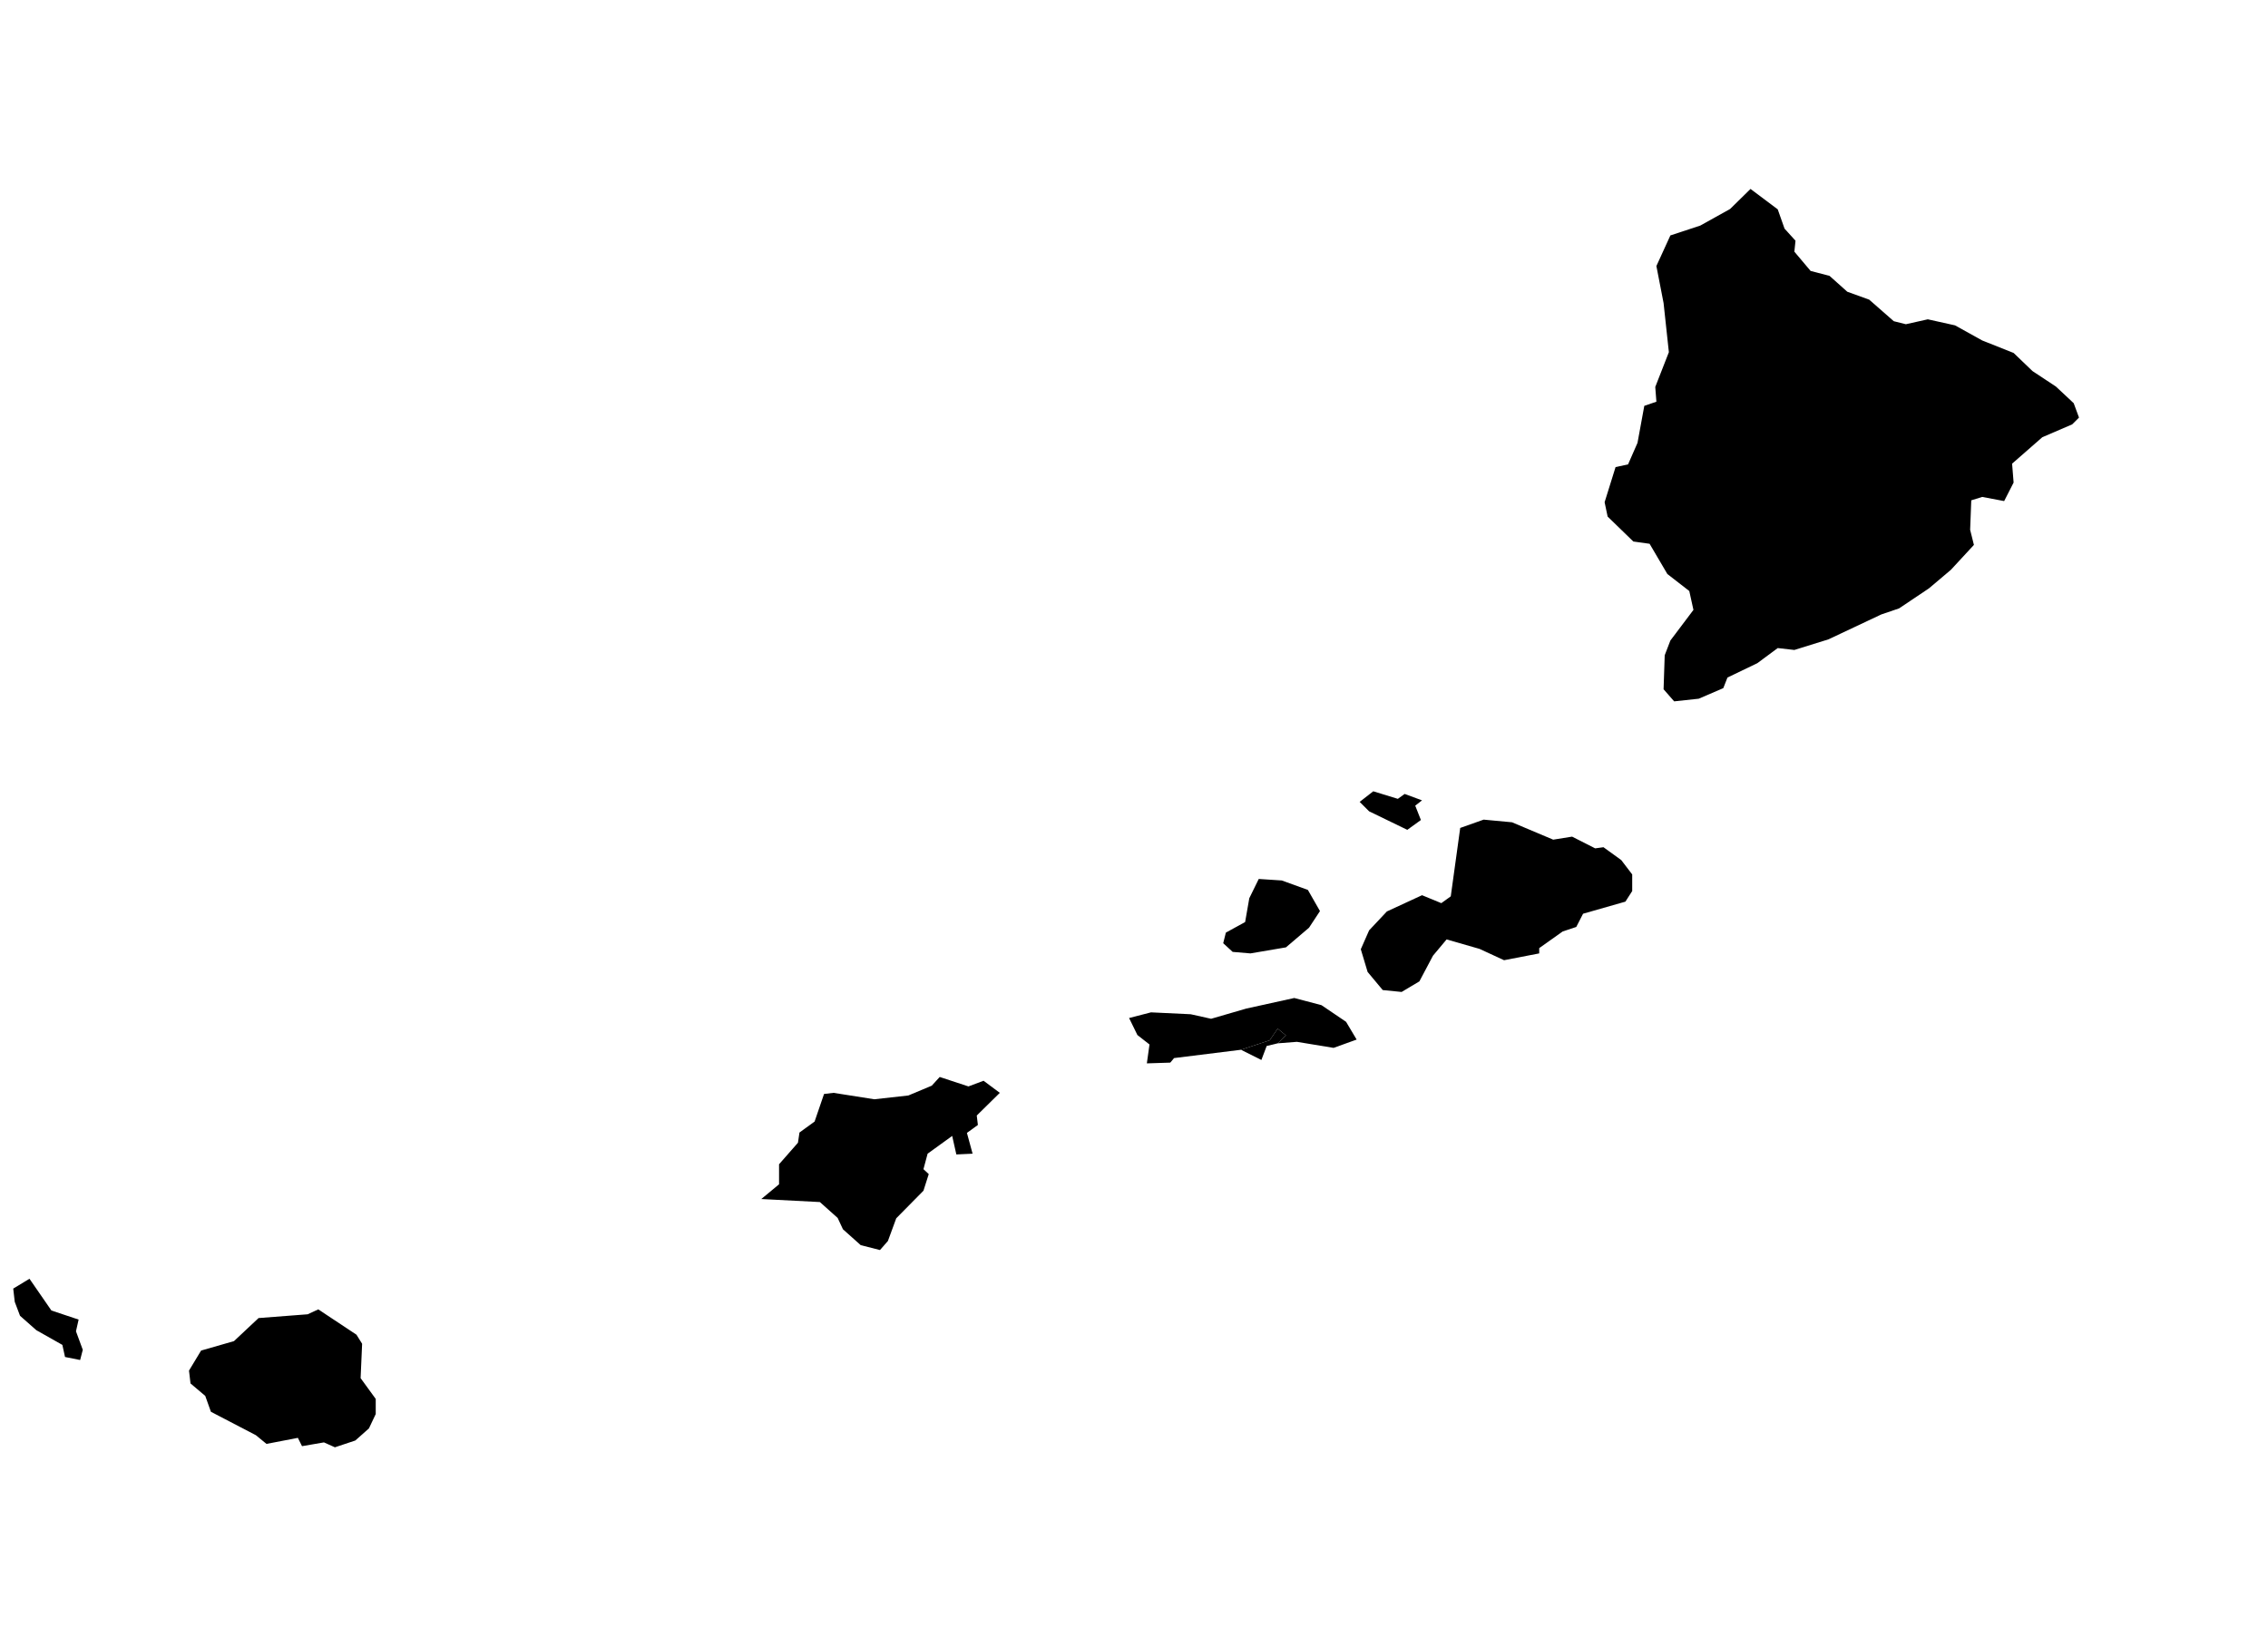
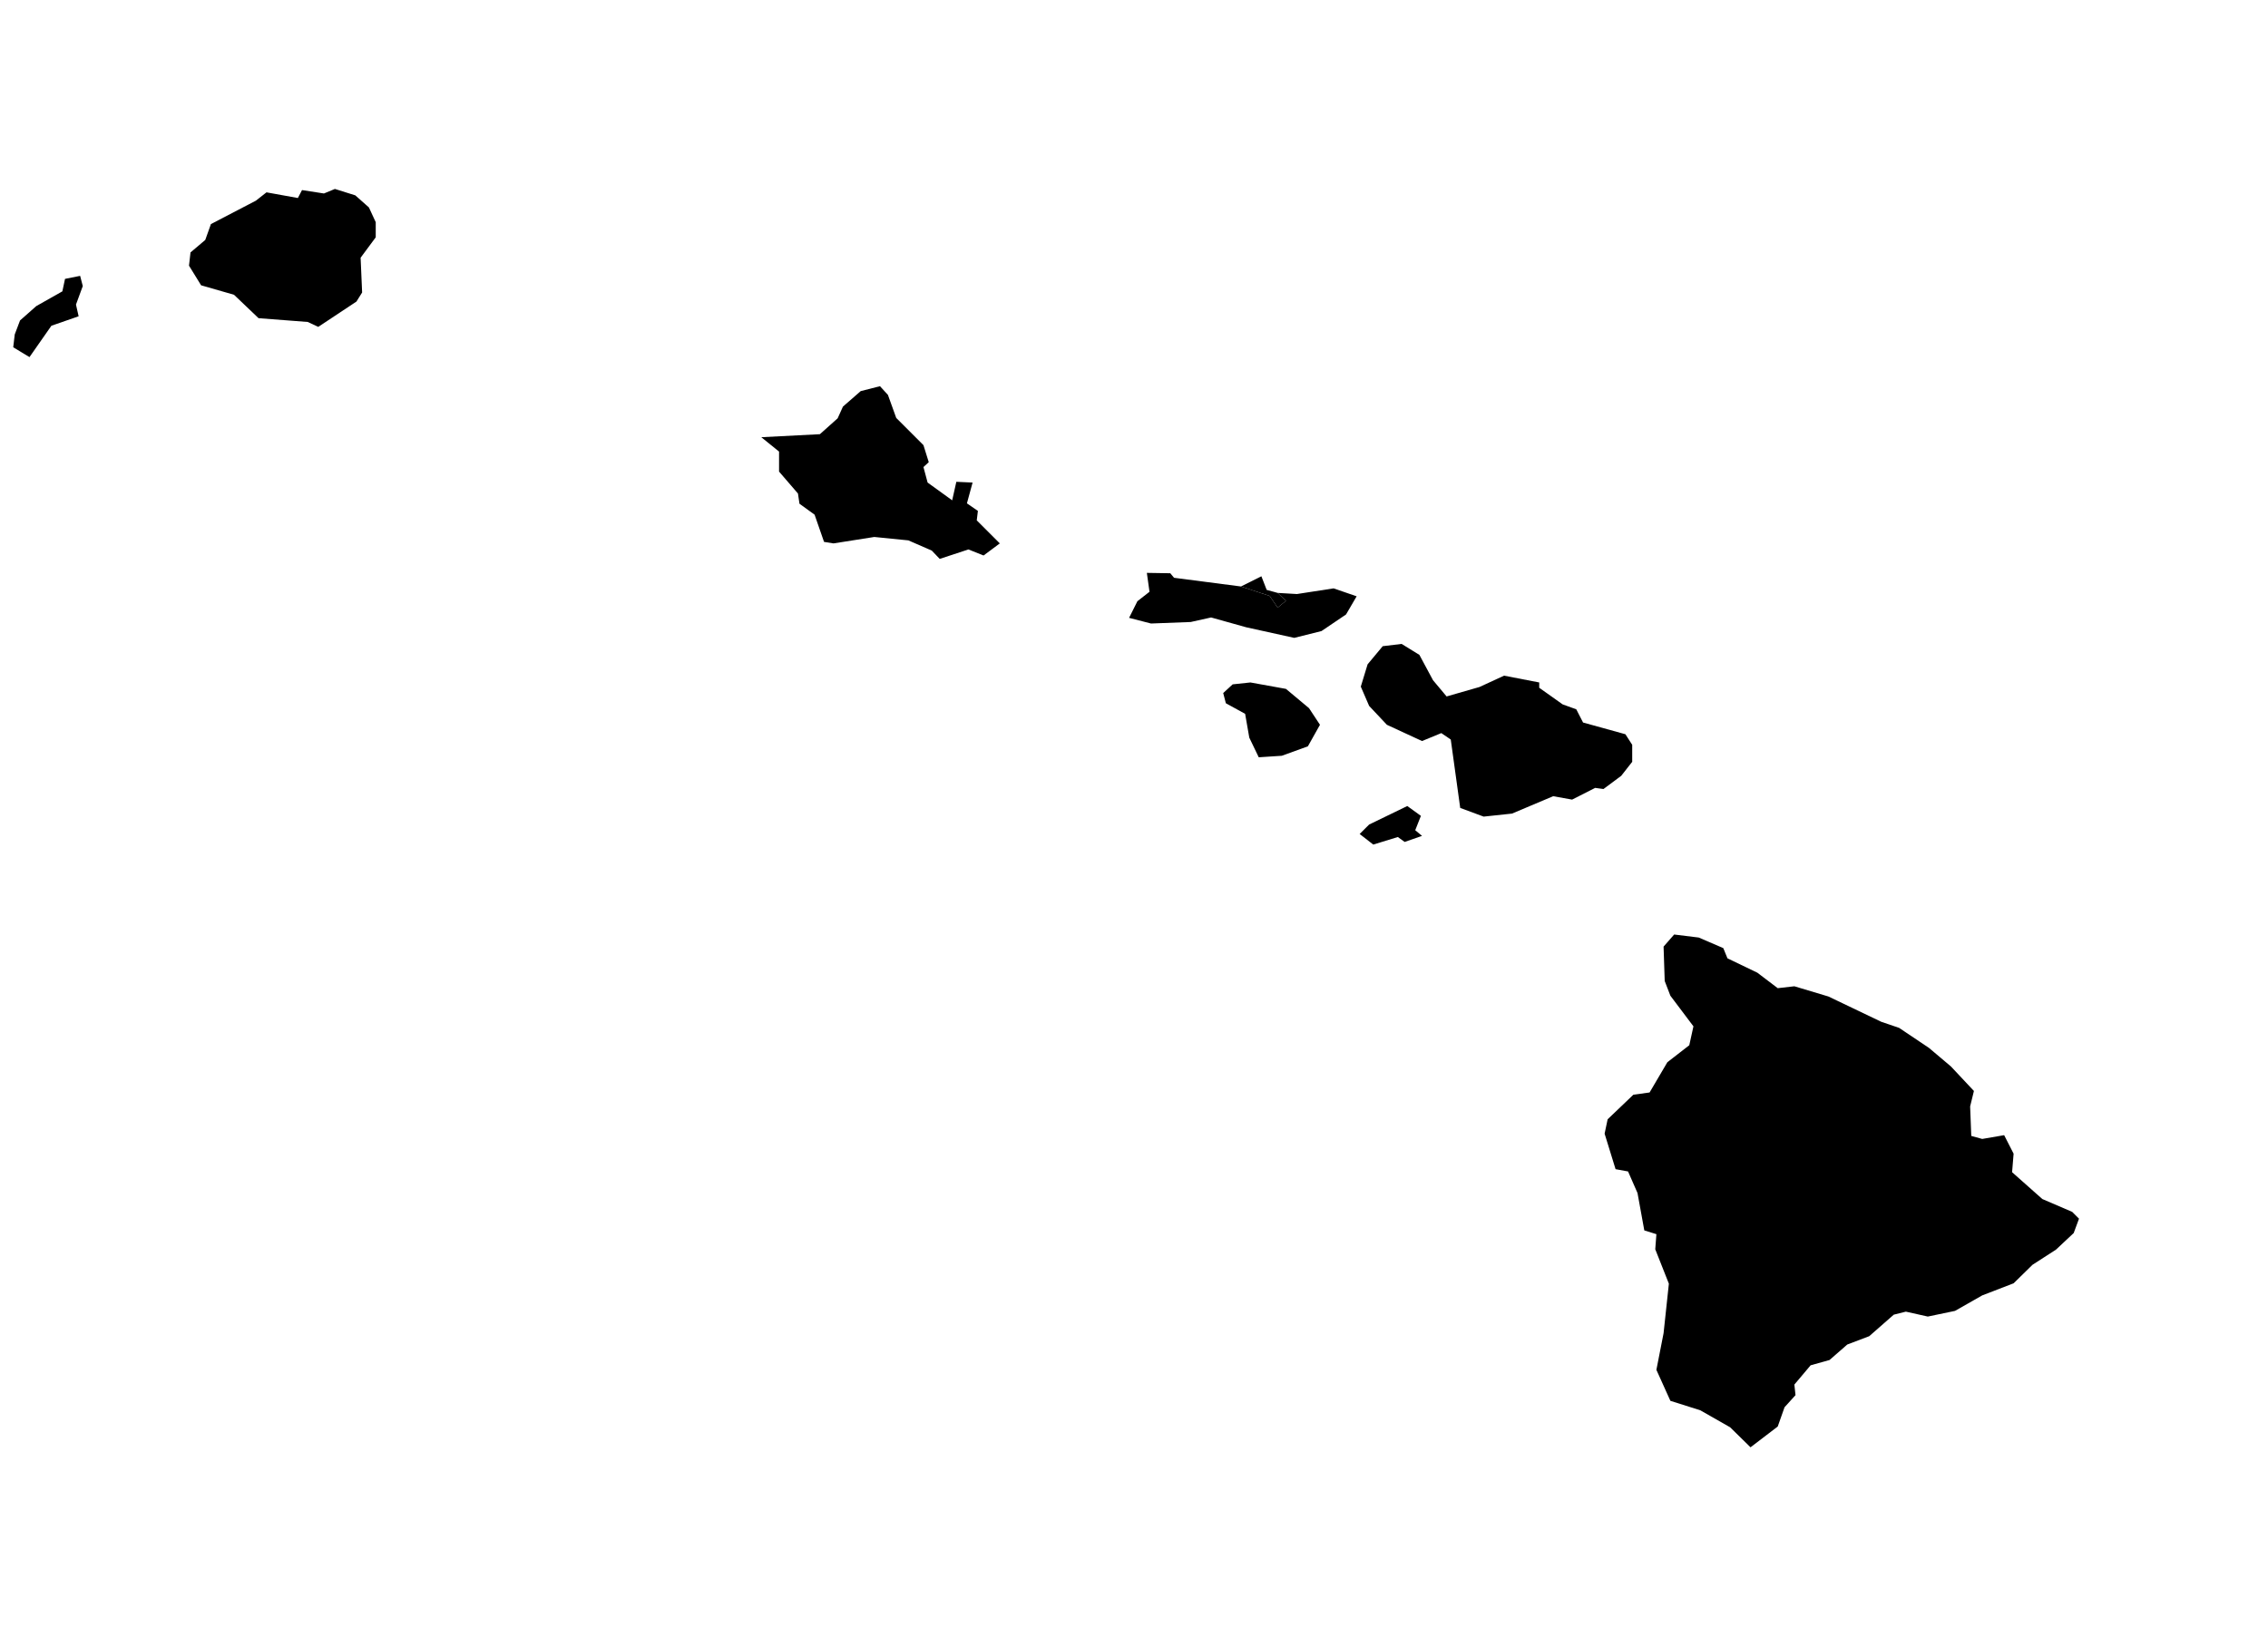
<svg xmlns="http://www.w3.org/2000/svg" viewBox="0 0 600 433" id="wtc-state-map-HI" role="img" aria-label="hi county map">
  <g class="wtc-counties">
-     <path class="wtc-county" id="wtc-county-hawaii" data-county="Hawaii" d="M424.5,132.9L427.4,123.6L430.7,122.9L433.2,117.2L435.0,107.4L438.2,106.3L437.9,102.4L441.5,93.2L440.1,80.2L438.2,70.4L441.9,62.3L449.8,59.7L457.7,55.3L463.1,50.0L470.3,55.4L472.1,60.5L475.0,63.7L474.7,66.6L479.0,71.7L484.0,73.0L488.7,77.2L494.5,79.3L501.0,85.0L504.2,85.8L510.0,84.5L517.2,86.1L524.4,90.1L532.7,93.4L537.7,98.2L543.9,102.3L548.6,106.7L550.0,110.5L548.2,112.3L540.3,115.7L532.3,122.7L532.7,127.7L530.2,132.6L524.4,131.5L521.5,132.4L521.2,140.2L522.2,144.2L516.1,150.8L510.3,155.7L502.4,161.0L497.7,162.6L483.7,169.2L474.7,172.0L470.3,171.5L464.9,175.5L457.0,179.3L455.9,182.1L449.4,184.9L442.9,185.6L440.1,182.4L440.4,173.4L441.9,169.5L448.0,161.4L446.9,156.4L441.1,151.9L436.4,143.9L432.1,143.3L425.3,136.7L424.5,132.9Z" />
-     <path class="wtc-county" id="wtc-county-honolulu" data-county="Honolulu" d="M201.4,317.3L206.1,313.4L206.1,308.1L211.1,302.4L211.5,299.7L215.5,296.8L218.0,289.5L220.5,289.2L231.3,290.9L240.3,289.9L246.5,287.3L248.6,285.0L256.2,287.5L260.2,286.0L264.5,289.2L258.4,295.2L258.7,297.7L255.8,299.8L257.3,305.3L253.0,305.5L251.9,300.6L245.4,305.3L244.3,309.4L245.7,310.7L244.3,315.1L237.1,322.4L234.9,328.4L232.8,330.8L227.7,329.5L223.0,325.3L221.6,322.3L216.9,318.1L201.4,317.3Z" />
-     <path class="wtc-county" id="wtc-county-kalawao" data-county="Kalawao" d="M328.3,277.8L335.9,275.3L338.0,272.2L340.2,274.0L338.0,276.1L335.1,276.8L333.7,280.5L328.3,277.8Z" />
-     <path class="wtc-county" id="wtc-county-kauai" data-county="Kauai" d="M50.0,362.7L53.2,357.4L61.9,354.9L68.4,348.8L81.4,347.8L84.2,346.5L94.3,353.2L95.8,355.6L95.4,364.7L99.4,370.2L99.4,374.2L97.6,378.0L94.0,381.2L88.6,383.0L85.7,381.7L79.9,382.7L78.8,380.5L70.5,382.1L67.7,379.8L55.8,373.6L54.3,369.4L50.4,366.1L50.0,362.7ZM3.9,344.5L3.5,341.0L7.8,338.4L13.6,346.8L20.8,349.2L20.1,352.3L21.9,357.2L21.2,359.9L17.2,359.1L16.5,355.9L9.6,352.0L5.3,348.2L3.9,344.5Z" />
-     <path class="wtc-county" id="wtc-county-maui" data-county="Maui" d="M360.0,251.2L362.2,246.2L366.9,241.2L376.2,236.9L381.3,239.0L383.8,237.2L386.3,219.1L392.5,216.9L400.0,217.6L410.9,222.2L415.9,221.4L422.0,224.5L424.2,224.2L428.9,227.6L431.8,231.4L431.8,235.8L430.0,238.6L418.8,241.8L417.0,245.3L413.4,246.5L407.2,250.9L407.2,252.3L397.9,254.1L391.4,251.1L382.7,248.6L379.1,252.9L375.5,259.7L370.8,262.5L365.8,262.0L361.8,257.2L360.0,251.2ZM359.7,212.2L363.3,209.4L369.8,211.4L371.6,210.1L376.2,211.8L374.4,213.2L375.9,217.0L372.3,219.6L362.2,214.7L359.7,212.2ZM323.6,249.6L324.3,246.8L329.4,244.0L330.5,237.7L333.0,232.6L339.1,233.0L346.0,235.5L349.2,241.1L346.3,245.5L340.2,250.7L330.8,252.3L326.1,251.9L323.6,249.6ZM328.3,277.8L310.6,280.0L309.6,281.2L303.4,281.4L304.1,276.4L300.9,273.9L298.7,269.4L304.5,267.9L315.0,268.4L320.4,269.6L329.7,266.9L342.4,264.1L349.6,266.0L356.1,270.4L358.9,275.1L352.8,277.3L343.1,275.7L338.0,276.1L340.2,274.0L338.0,272.2L335.9,275.3L328.3,277.8Z" />
+     <path class="wtc-county" id="wtc-county-hawaii" data-county="Hawaii" d="M424.5,300.0L427.4,309.4L430.7,310.0L433.2,315.7L435.0,325.6L438.2,326.6L437.9,330.6L441.5,339.7L440.1,352.8L438.2,362.5L441.9,370.7L449.8,373.2L457.7,377.7L463.1,383.0L470.3,377.5L472.1,372.4L475.0,369.2L474.7,366.4L479.0,361.3L484.0,359.9L488.7,355.8L494.5,353.6L501.0,347.9L504.2,347.1L510.0,348.4L517.2,346.9L524.4,342.8L532.7,339.6L537.7,334.7L543.9,330.7L548.6,326.3L550.0,322.5L548.2,320.7L540.3,317.3L532.3,310.2L532.7,305.3L530.2,300.4L524.4,301.4L521.5,300.6L521.2,292.8L522.2,288.7L516.1,282.2L510.3,277.3L502.4,272.0L497.7,270.4L483.7,263.7L474.7,261.0L470.3,261.5L464.9,257.4L457.0,253.6L455.9,250.9L449.4,248.1L442.9,247.3L440.1,250.5L440.4,259.6L441.9,263.5L448.0,271.6L446.9,276.6L441.1,281.1L436.4,289.1L432.1,289.7L425.3,296.2L424.5,300.0Z" />
+     <path class="wtc-county" id="wtc-county-honolulu" data-county="Honolulu" d="M201.4,115.7L206.1,119.5L206.1,124.8L211.1,130.6L211.5,133.3L215.5,136.2L218.0,143.4L220.5,143.8L231.3,142.1L240.3,143.0L246.5,145.7L248.6,147.9L256.2,145.4L260.2,147.0L264.5,143.8L258.4,137.7L258.7,135.2L255.8,133.2L257.3,127.7L253.0,127.5L251.9,132.4L245.4,127.7L244.3,123.6L245.7,122.3L244.3,117.8L237.1,110.6L234.9,104.5L232.8,102.2L227.7,103.5L223.0,107.6L221.6,110.7L216.9,114.9L201.4,115.7Z" />
+     <path class="wtc-county" id="wtc-county-kalawao" data-county="Kalawao" d="M328.3,155.2L335.9,157.7L338.0,160.8L340.2,159.0L338.0,156.9L335.1,156.1L333.7,152.5L328.3,155.2Z" />
+     <path class="wtc-county" id="wtc-county-kauai" data-county="Kauai" d="M50.0,70.3L53.2,75.5L61.9,78.0L68.4,84.2L81.4,85.2L84.2,86.5L94.3,79.8L95.8,77.4L95.4,68.2L99.4,62.8L99.4,58.8L97.6,54.9L94.0,51.7L88.6,50.0L85.7,51.2L79.9,50.3L78.8,52.4L70.5,50.9L67.7,53.1L55.8,59.3L54.3,63.5L50.4,66.8L50.0,70.3ZM3.9,88.5L3.5,91.9L7.8,94.5L13.6,86.2L20.8,83.7L20.1,80.6L21.9,75.7L21.2,73.0L17.2,73.8L16.5,77.1L9.6,81.0L5.3,84.8L3.9,88.5Z" />
+     <path class="wtc-county" id="wtc-county-maui" data-county="Maui" d="M360.0,181.7L362.2,186.8L366.9,191.8L376.2,196.1L381.3,194.0L383.8,195.7L386.3,213.8L392.5,216.1L400.0,215.3L410.9,210.7L415.9,211.6L422.0,208.5L424.2,208.8L428.9,205.3L431.8,201.6L431.8,197.1L430.0,194.3L418.8,191.2L417.0,187.7L413.4,186.4L407.2,182.0L407.2,180.6L397.9,178.8L391.4,181.8L382.7,184.3L379.1,180.0L375.5,173.3L370.8,170.4L365.8,171.0L361.8,175.8L360.0,181.7ZM359.7,220.7L363.3,223.5L369.8,221.5L371.6,222.8L376.2,221.2L374.4,219.7L375.9,215.9L372.3,213.3L362.2,218.2L359.7,220.7ZM323.6,183.4L324.3,186.1L329.4,188.9L330.5,195.2L333.0,200.4L339.1,200.0L346.0,197.5L349.2,191.8L346.3,187.4L340.2,182.3L330.8,180.6L326.1,181.1L323.6,183.4ZM328.3,155.2L310.6,152.9L309.6,151.7L303.4,151.6L304.1,156.6L300.9,159.1L298.7,163.5L304.5,165.0L315.0,164.6L320.4,163.4L329.7,166.0L342.4,168.8L349.6,167.0L356.1,162.6L358.9,157.8L352.8,155.7L343.1,157.2L338.0,156.9L340.2,159.0L338.0,160.8L335.9,157.7L328.3,155.2Z" />
  </g>
</svg>
